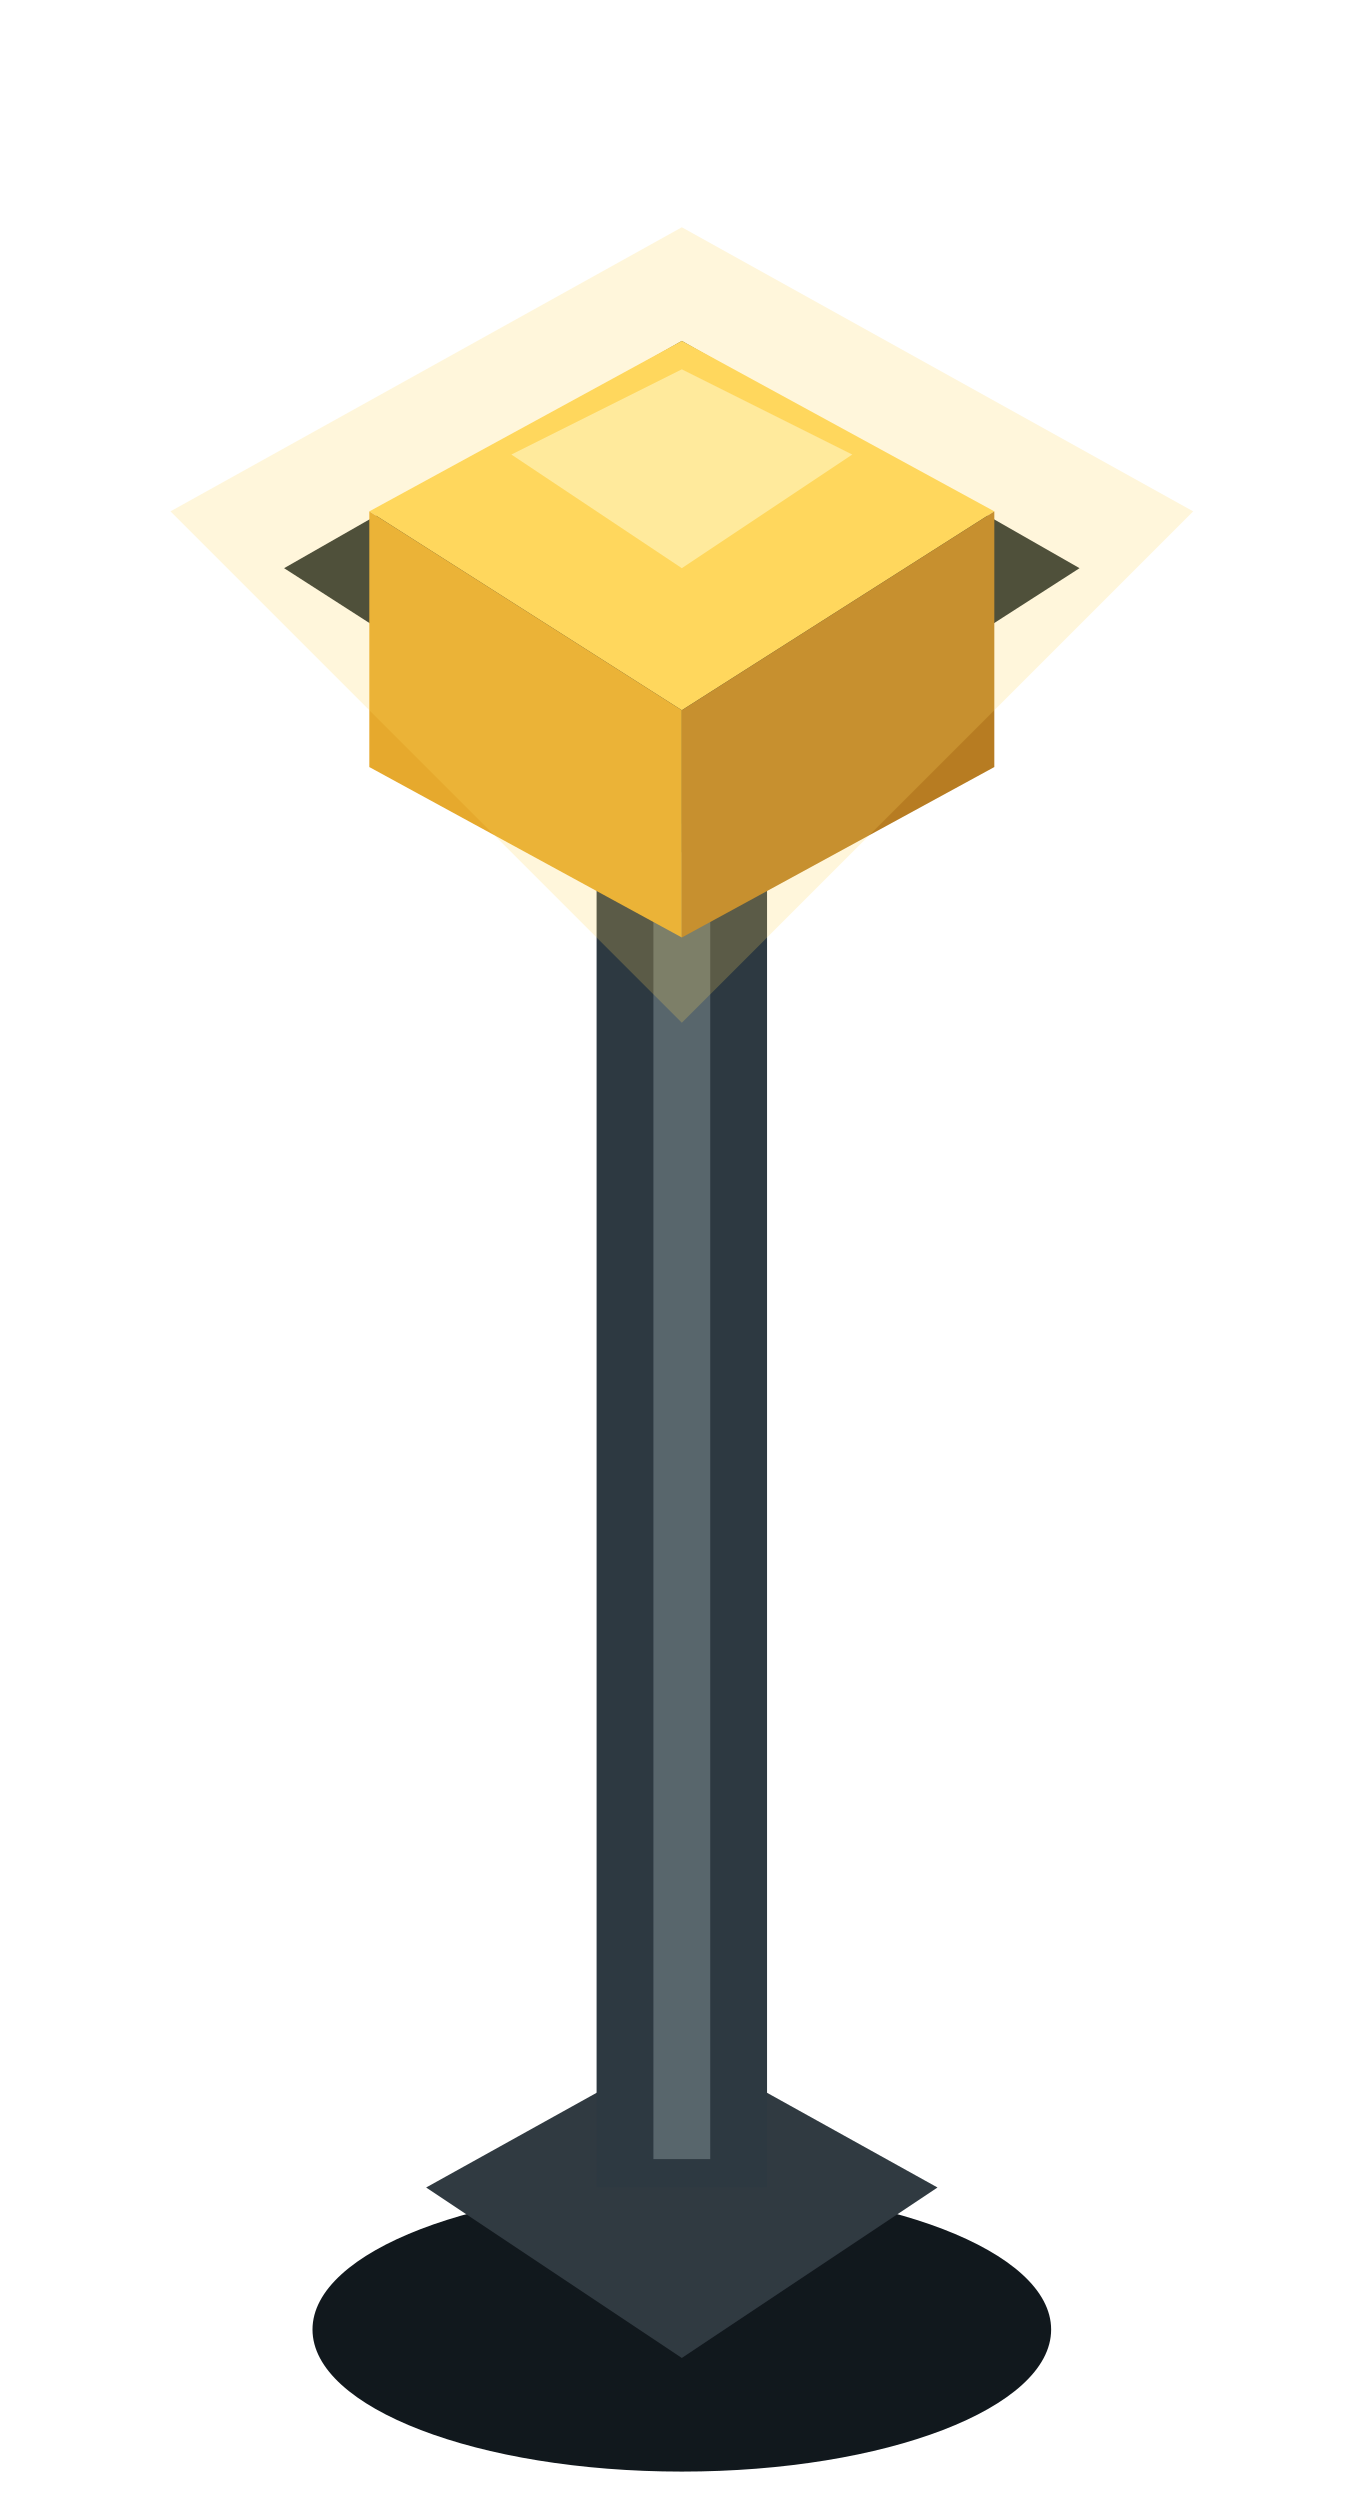
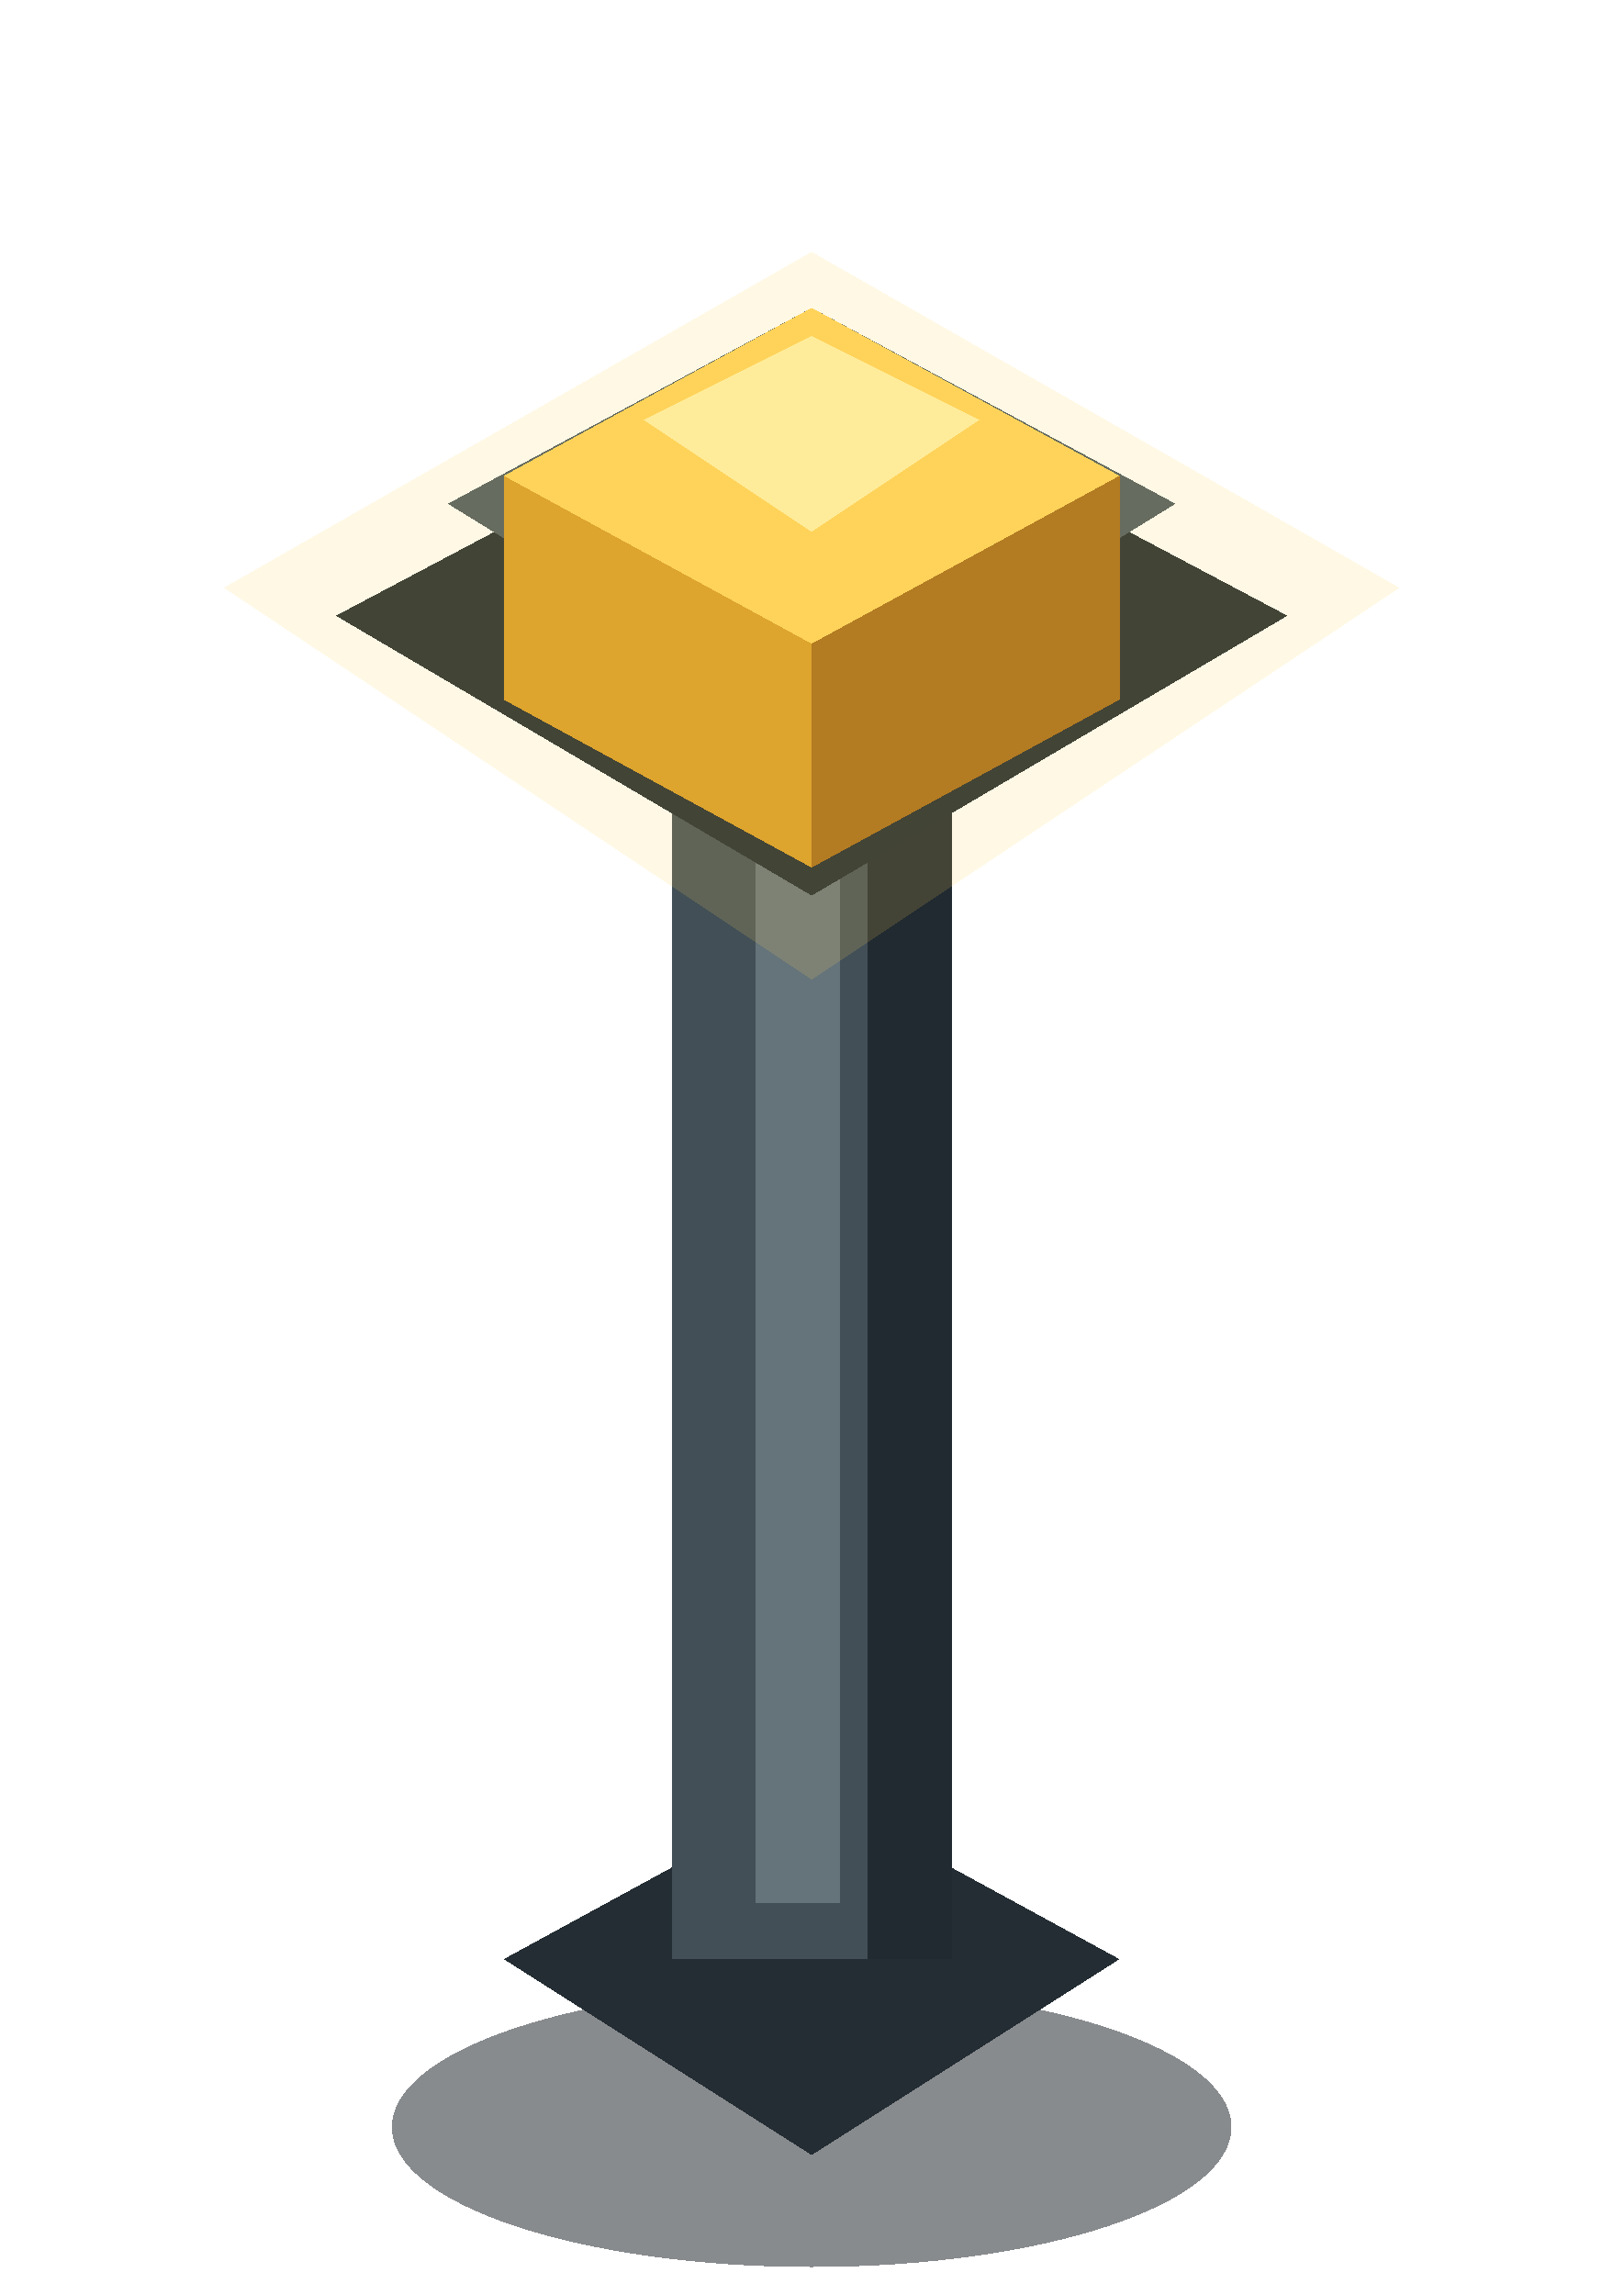
- <svg xmlns="http://www.w3.org/2000/svg" width="48" height="88" viewBox="0 0 48 88">
-   <ellipse cx="24" cy="82" rx="13" ry="5" fill="#11181d" />
-   <path fill="#303a41" d="m15 77 9-5 9 5-9 6z" />
-   <rect x="21" y="27" width="6" height="50" fill="#2d3941" />
-   <rect x="23" y="30" width="2" height="46" fill="#58666c" />
-   <path fill="#1d2a31" d="m10 20 14-8 14 8-14 9z" />
-   <path fill="#ffd75d" d="m13 18 11-6 11 6-11 7z" />
-   <path fill="#e6a92d" d="M13 18v9l11 6v-8z" />
-   <path fill="#b77c22" d="m24 25 11-7v9l-11 6z" />
-   <path fill="#fff0ae" d="m18 16 6-3 6 3-6 4z" />
-   <path fill="#ffd75d" fill-opacity=".22" d="m6 18 18-10 18 10-18 18z" />
+ <svg xmlns="http://www.w3.org/2000/svg" width="58" height="82" viewBox="0 0 58 82" shape-rendering="crispEdges">
+   <ellipse cx="29" cy="76" rx="15" ry="5" fill="#11181d" opacity=".5" />
+   <path fill="#232d33" d="m18 70 11-6 11 6-11 7z" />
+   <path fill="#424f56" d="M24 28h10v42H24z" />
+   <path fill="#65737a" d="M27 30h3v38h-3z" />
+   <path fill="#202a30" d="M31 28h3v42h-3z" />
+   <path fill="#1f292f" d="m12 22 17-9 17 9-17 10z" />
+   <path fill="#4a5960" d="m16 18 13-7 13 7-13 8z" />
+   <path fill="#ffd35a" d="m18 17 11-6 11 6-11 6z" />
+   <path fill="#fff1a6" d="m23 15 6-3 6 3-6 4z" />
+   <path fill="#d79b26" d="M18 17v8l11 6v-8z" />
+   <path fill="#a56b18" d="m29 23 11-6v8l-11 6z" />
+   <path fill="#ffd35a" opacity=".16" d="m8 21 21-12 21 12-21 14z" />
</svg>
